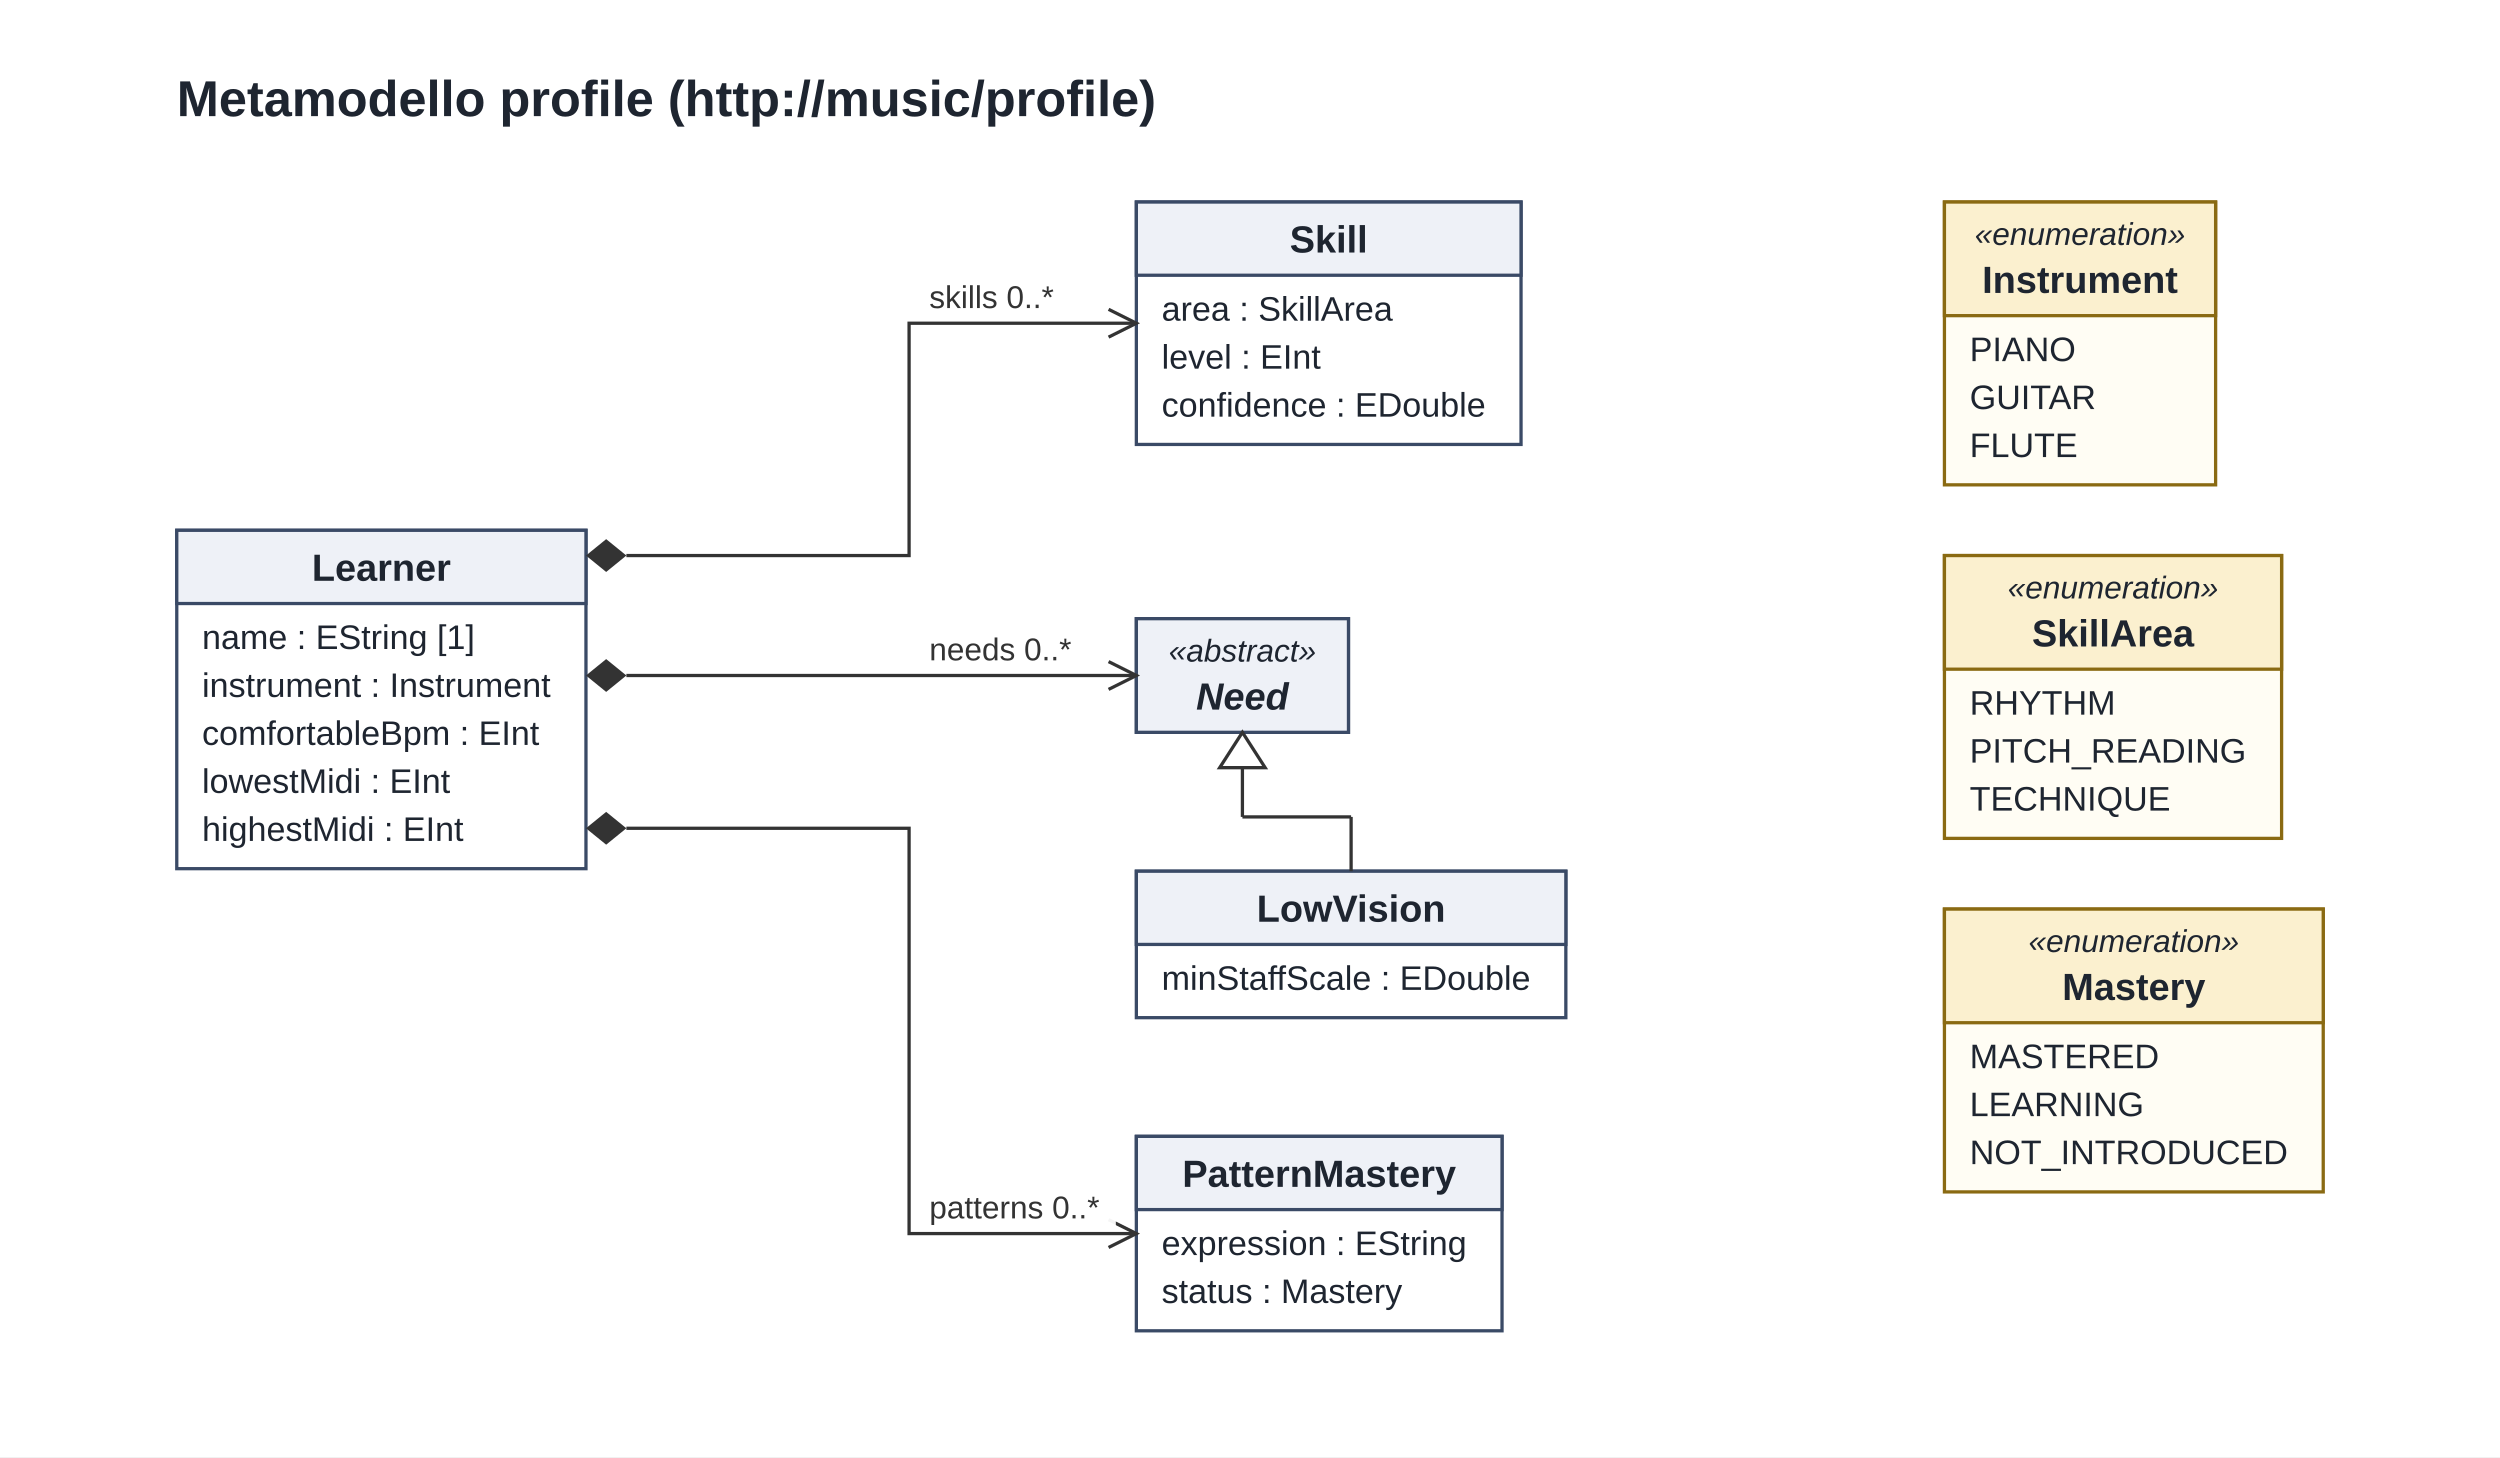
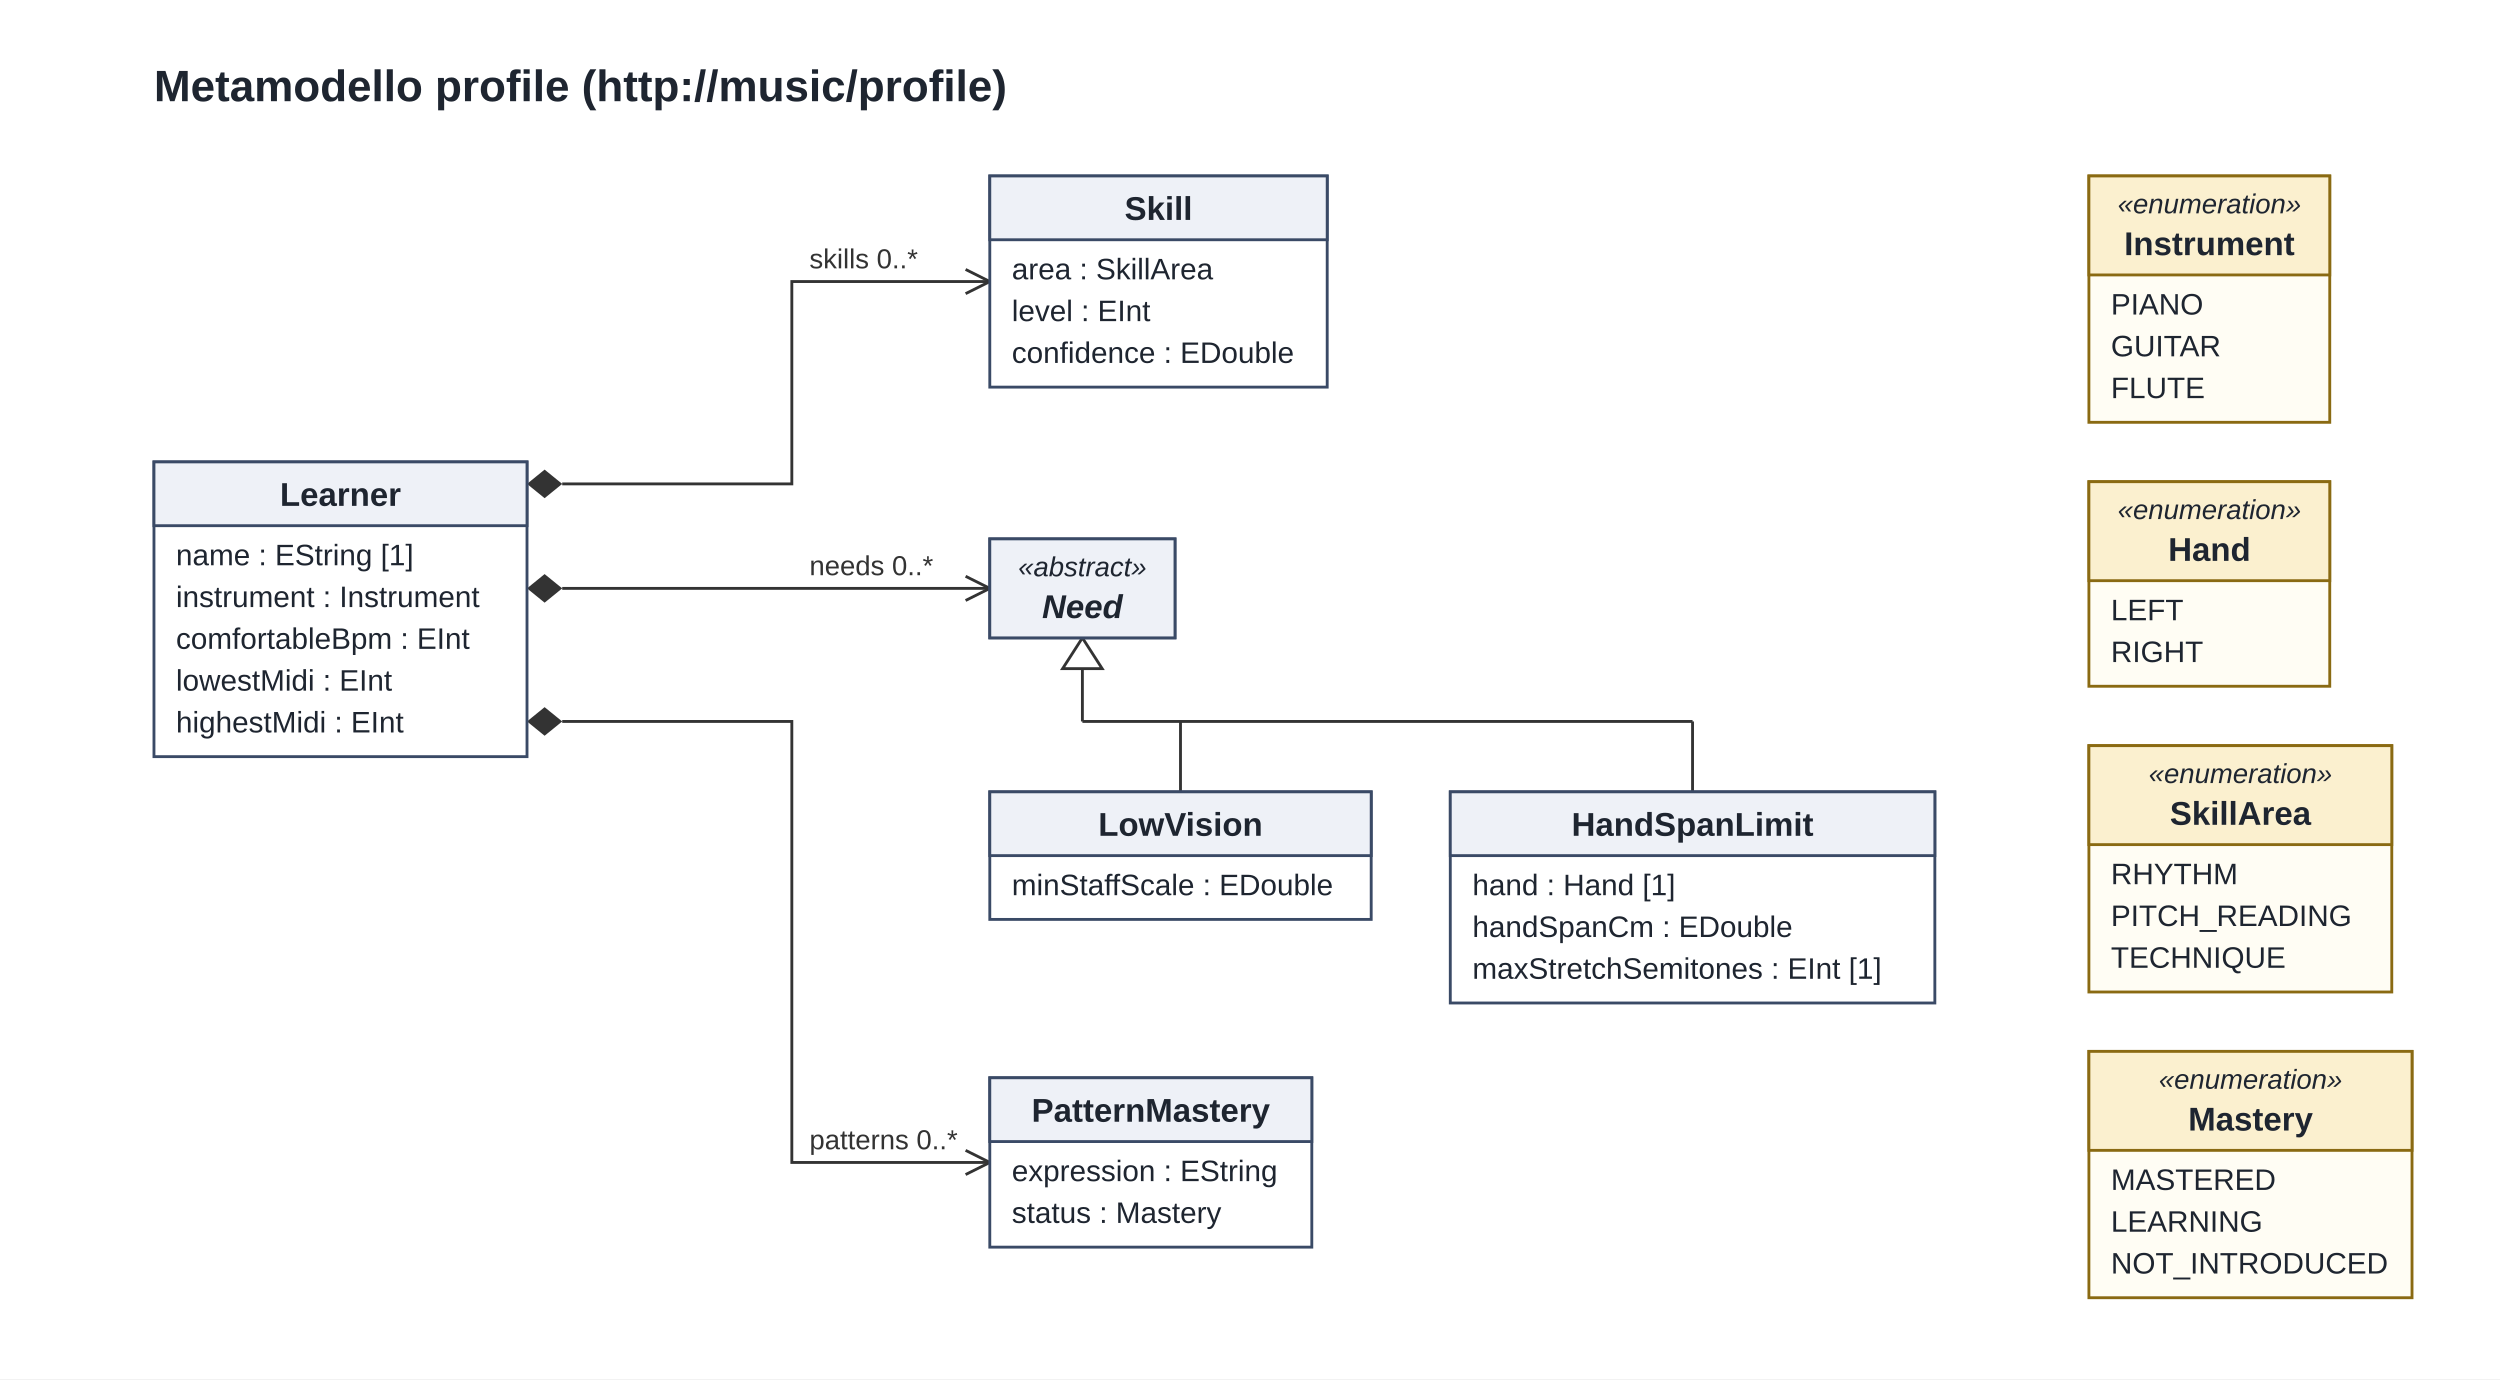
- <svg xmlns="http://www.w3.org/2000/svg" width="990.006" height="577" viewBox="-30 -60 990.006 577">
-   <rect x="-30" y="-60" width="990.006" height="577" fill="#FFFFFF" />
-   <text x="40" y="-14" font-family="Liberation Sans" font-weight="bold" font-size="20" fill="#1E2530">Metamodello profile (http://music/profile)</text>
-   <rect x="40" y="150" width="162.044" height="134" fill="#FFFFFF" stroke="#3A4A66" stroke-width="1.3" />
-   <rect x="40" y="150" width="162.044" height="29" fill="#EEF1F7" stroke="#3A4A66" stroke-width="1.3" />
-   <text x="121.022" y="170" text-anchor="middle" font-family="Liberation Sans" font-size="15" font-weight="bold" font-style="normal" fill="#1E2530">Learner</text>
-   <text x="50" y="197" font-family="Liberation Sans" font-size="13.5" fill="#1E2530">name : EString [1]</text>
-   <text x="50" y="216" font-family="Liberation Sans" font-size="13.5" fill="#1E2530">instrument : Instrument</text>
-   <text x="50" y="235" font-family="Liberation Sans" font-size="13.5" fill="#1E2530">comfortableBpm : EInt</text>
-   <text x="50" y="254" font-family="Liberation Sans" font-size="13.5" fill="#1E2530">lowestMidi : EInt</text>
-   <text x="50" y="273" font-family="Liberation Sans" font-size="13.5" fill="#1E2530">highestMidi : EInt</text>
-   <rect x="420" y="20" width="152.333" height="96" fill="#FFFFFF" stroke="#3A4A66" stroke-width="1.3" />
-   <rect x="420" y="20" width="152.333" height="29" fill="#EEF1F7" stroke="#3A4A66" stroke-width="1.3" />
-   <text x="496.166" y="40" text-anchor="middle" font-family="Liberation Sans" font-size="15" font-weight="bold" font-style="normal" fill="#1E2530">Skill</text>
-   <text x="430" y="67" font-family="Liberation Sans" font-size="13.5" fill="#1E2530">area : SkillArea</text>
-   <text x="430" y="86" font-family="Liberation Sans" font-size="13.5" fill="#1E2530">level : EInt</text>
-   <text x="430" y="105" font-family="Liberation Sans" font-size="13.5" fill="#1E2530">confidence : EDouble</text>
-   <rect x="420" y="185" width="84" height="45" fill="#FFFFFF" stroke="#3A4A66" stroke-width="1.3" />
-   <rect x="420" y="185" width="84" height="45" fill="#EEF1F7" stroke="#3A4A66" stroke-width="1.3" />
-   <text x="462.0" y="202" text-anchor="middle" font-family="Liberation Sans" font-size="12.5" font-weight="normal" font-style="italic" fill="#1E2530">«abstract»</text>
-   <text x="462.0" y="221" text-anchor="middle" font-family="Liberation Sans" font-size="15" font-weight="bold" font-style="italic" fill="#1E2530">Need</text>
-   <rect x="420" y="285" width="170.078" height="58" fill="#FFFFFF" stroke="#3A4A66" stroke-width="1.3" />
-   <rect x="420" y="285" width="170.078" height="29" fill="#EEF1F7" stroke="#3A4A66" stroke-width="1.3" />
-   <text x="505.039" y="305" text-anchor="middle" font-family="Liberation Sans" font-size="15" font-weight="bold" font-style="normal" fill="#1E2530">LowVision</text>
-   <text x="430" y="332" font-family="Liberation Sans" font-size="13.5" fill="#1E2530">minStaffScale : EDouble</text>
-   <rect x="420" y="390" width="144.805" height="77" fill="#FFFFFF" stroke="#3A4A66" stroke-width="1.3" />
-   <rect x="420" y="390" width="144.805" height="29" fill="#EEF1F7" stroke="#3A4A66" stroke-width="1.3" />
-   <text x="492.402" y="410" text-anchor="middle" font-family="Liberation Sans" font-size="15" font-weight="bold" font-style="normal" fill="#1E2530">PatternMastery</text>
-   <text x="430" y="437" font-family="Liberation Sans" font-size="13.5" fill="#1E2530">expression : EString</text>
-   <text x="430" y="456" font-family="Liberation Sans" font-size="13.5" fill="#1E2530">status : Mastery</text>
-   <rect x="740" y="20" width="107.389" height="112" fill="#FFFDF4" stroke="#8A6A12" stroke-width="1.3" />
-   <rect x="740" y="20" width="107.389" height="45" fill="#FBF0CF" stroke="#8A6A12" stroke-width="1.3" />
-   <text x="793.695" y="37" text-anchor="middle" font-family="Liberation Sans" font-size="12.5" font-weight="normal" font-style="italic" fill="#1E2530">«enumeration»</text>
-   <text x="793.695" y="56" text-anchor="middle" font-family="Liberation Sans" font-size="15" font-weight="bold" font-style="normal" fill="#1E2530">Instrument</text>
-   <text x="750" y="83" font-family="Liberation Sans" font-size="13.5" fill="#1E2530">PIANO</text>
-   <text x="750" y="102" font-family="Liberation Sans" font-size="13.5" fill="#1E2530">GUITAR</text>
-   <text x="750" y="121" font-family="Liberation Sans" font-size="13.5" fill="#1E2530">FLUTE</text>
-   <rect x="740" y="160" width="133.519" height="112" fill="#FFFDF4" stroke="#8A6A12" stroke-width="1.3" />
-   <rect x="740" y="160" width="133.519" height="45" fill="#FBF0CF" stroke="#8A6A12" stroke-width="1.3" />
-   <text x="806.759" y="177" text-anchor="middle" font-family="Liberation Sans" font-size="12.5" font-weight="normal" font-style="italic" fill="#1E2530">«enumeration»</text>
-   <text x="806.759" y="196" text-anchor="middle" font-family="Liberation Sans" font-size="15" font-weight="bold" font-style="normal" fill="#1E2530">SkillArea</text>
-   <text x="750" y="223" font-family="Liberation Sans" font-size="13.5" fill="#1E2530">RHYTHM</text>
-   <text x="750" y="242" font-family="Liberation Sans" font-size="13.5" fill="#1E2530">PITCH_READING</text>
-   <text x="750" y="261" font-family="Liberation Sans" font-size="13.5" fill="#1E2530">TECHNIQUE</text>
-   <rect x="740" y="300" width="150.006" height="112" fill="#FFFDF4" stroke="#8A6A12" stroke-width="1.3" />
-   <rect x="740" y="300" width="150.006" height="45" fill="#FBF0CF" stroke="#8A6A12" stroke-width="1.3" />
-   <text x="815.003" y="317" text-anchor="middle" font-family="Liberation Sans" font-size="12.5" font-weight="normal" font-style="italic" fill="#1E2530">«enumeration»</text>
-   <text x="815.003" y="336" text-anchor="middle" font-family="Liberation Sans" font-size="15" font-weight="bold" font-style="normal" fill="#1E2530">Mastery</text>
-   <text x="750" y="363" font-family="Liberation Sans" font-size="13.5" fill="#1E2530">MASTERED</text>
-   <text x="750" y="382" font-family="Liberation Sans" font-size="13.5" fill="#1E2530">LEARNING</text>
-   <text x="750" y="401" font-family="Liberation Sans" font-size="13.5" fill="#1E2530">NOT_INTRODUCED</text>
-   <polyline points="218.044,160.0 330,160 330,68.0 420,68.0" fill="none" stroke="#333" stroke-width="1.3" />
-   <polygon points="202.044,160 210.044,166.5 218.044,160.0 210.044,153.5" fill="#333" />
-   <polyline points="409.0,73.5 420,68.0 409.0,62.5" fill="none" stroke="#333" stroke-width="1.3" />
-   <rect x="335" y="50.0" width="58.789" height="16" fill="#FFFFFF" fill-opacity="0.95" />
-   <text x="338" y="62.0" text-anchor="start" font-family="Liberation Sans" font-size="12.5" fill="#333">skills  0..*</text>
-   <polyline points="218.044,207.5 420,207.5" fill="none" stroke="#333" stroke-width="1.3" />
-   <polygon points="202.044,207.5 210.044,214.0 218.044,207.5 210.044,201.0" fill="#333" />
-   <polyline points="409.0,213.0 420,207.5 409.0,202.0" fill="none" stroke="#333" stroke-width="1.3" />
-   <rect x="335" y="189.5" width="65.766" height="16" fill="#FFFFFF" fill-opacity="0.95" />
-   <text x="338" y="201.5" text-anchor="start" font-family="Liberation Sans" font-size="12.5" fill="#333">needs  0..*</text>
-   <polyline points="218.044,268.0 330,268 330,428.5 420,428.5" fill="none" stroke="#333" stroke-width="1.3" />
-   <polygon points="202.044,268 210.044,274.5 218.044,268.0 210.044,261.5" fill="#333" />
-   <polyline points="409.0,434.0 420,428.5 409.0,423.0" fill="none" stroke="#333" stroke-width="1.3" />
-   <rect x="335" y="410.5" width="76.875" height="16" fill="#FFFFFF" fill-opacity="0.95" />
-   <text x="338" y="422.5" text-anchor="start" font-family="Liberation Sans" font-size="12.5" fill="#333">patterns  0..*</text>
-   <polygon points="462.0,230 453.0,244 471.0,244" fill="#FFFFFF" stroke="#333" stroke-width="1.3" />
-   <polyline points="462.0,244 462.0,263.5" fill="none" stroke="#333" stroke-width="1.3" />
-   <polyline points="462.0,263.5 505.039,263.5" fill="none" stroke="#333" stroke-width="1.3" />
-   <polyline points="505.039,263.5 505.039,285" fill="none" stroke="#333" stroke-width="1.3" />
+ <svg xmlns="http://www.w3.org/2000/svg" width="1136.6" height="627.0" viewBox="-30 -60 1136.6 627.0">
+   <rect x="-30" y="-60" width="1136.6" height="627.0" fill="#FFFFFF" />
+   <text x="40.0" y="-14.0" text-anchor="start" font-family="Liberation Sans, Arial, Helvetica, sans-serif" font-size="20" font-weight="bold" font-style="normal" fill="#1E2530">Metamodello profile (http://music/profile)</text>
+   <polygon points="209.6,160.0 217.6,166.5 225.6,160.0 217.6,153.5" fill="#333" />
+   <polyline points="225.6,160.0 330.0,160.0 330.0,68.0 420.0,68.0" fill="none" stroke="#333" stroke-width="1.3" />
+   <polyline points="409.0,73.5 420.0,68.0 409.0,62.5" fill="none" stroke="#333" stroke-width="1.3" />
+   <text x="338.0" y="62.0" text-anchor="start" font-family="Liberation Sans, Arial, Helvetica, sans-serif" font-size="12.5" font-weight="normal" font-style="normal" fill="#333">skills  0..*</text>
+   <polygon points="209.6,207.5 217.6,214.0 225.6,207.5 217.6,201.0" fill="#333" />
+   <polyline points="225.6,207.5 420.0,207.5" fill="none" stroke="#333" stroke-width="1.3" />
+   <polyline points="409.0,213.0 420.0,207.5 409.0,202.0" fill="none" stroke="#333" stroke-width="1.3" />
+   <text x="338.0" y="201.5" text-anchor="start" font-family="Liberation Sans, Arial, Helvetica, sans-serif" font-size="12.5" font-weight="normal" font-style="normal" fill="#333">needs  0..*</text>
+   <polygon points="209.6,268.0 217.6,274.5 225.6,268.0 217.6,261.5" fill="#333" />
+   <polyline points="225.6,268.0 330.0,268.0 330.0,468.5 420.0,468.5" fill="none" stroke="#333" stroke-width="1.3" />
+   <polyline points="409.0,474.0 420.0,468.5 409.0,463.0" fill="none" stroke="#333" stroke-width="1.3" />
+   <text x="338.0" y="462.5" text-anchor="start" font-family="Liberation Sans, Arial, Helvetica, sans-serif" font-size="12.5" font-weight="normal" font-style="normal" fill="#333">patterns  0..*</text>
+   <polygon points="462.1,230 453.1,244 471.1,244" fill="#FFFFFF" stroke="#333" stroke-width="1.3" />
+   <polyline points="462.1,244.0 462.1,268.0" fill="none" stroke="#333" stroke-width="1.3" />
+   <polyline points="462.1,268.0 739.5,268.0" fill="none" stroke="#333" stroke-width="1.3" />
+   <polyline points="506.7,268.0 506.7,300.0" fill="none" stroke="#333" stroke-width="1.3" />
+   <polyline points="739.5,268.0 739.5,300.0" fill="none" stroke="#333" stroke-width="1.3" />
+   <rect x="40" y="150" width="169.6" height="134" fill="#FFFFFF" stroke="#3A4A66" stroke-width="1.3" />
+   <rect x="40" y="150" width="169.6" height="29" fill="#EEF1F7" stroke="#3A4A66" stroke-width="1.3" />
+   <text x="124.8" y="170.0" text-anchor="middle" font-family="Liberation Sans, Arial, Helvetica, sans-serif" font-size="15" font-weight="bold" font-style="normal" fill="#1E2530">Learner</text>
+   <text x="50.0" y="197.0" text-anchor="start" font-family="Liberation Sans, Arial, Helvetica, sans-serif" font-size="13.5" font-weight="normal" font-style="normal" fill="#1E2530">name : EString [1]</text>
+   <text x="50.0" y="216.0" text-anchor="start" font-family="Liberation Sans, Arial, Helvetica, sans-serif" font-size="13.5" font-weight="normal" font-style="normal" fill="#1E2530">instrument : Instrument</text>
+   <text x="50.0" y="235.0" text-anchor="start" font-family="Liberation Sans, Arial, Helvetica, sans-serif" font-size="13.5" font-weight="normal" font-style="normal" fill="#1E2530">comfortableBpm : EInt</text>
+   <text x="50.0" y="254.0" text-anchor="start" font-family="Liberation Sans, Arial, Helvetica, sans-serif" font-size="13.5" font-weight="normal" font-style="normal" fill="#1E2530">lowestMidi : EInt</text>
+   <text x="50.0" y="273.0" text-anchor="start" font-family="Liberation Sans, Arial, Helvetica, sans-serif" font-size="13.5" font-weight="normal" font-style="normal" fill="#1E2530">highestMidi : EInt</text>
+   <rect x="420" y="20" width="153.4" height="96" fill="#FFFFFF" stroke="#3A4A66" stroke-width="1.3" />
+   <rect x="420" y="20" width="153.4" height="29" fill="#EEF1F7" stroke="#3A4A66" stroke-width="1.3" />
+   <text x="496.7" y="40.0" text-anchor="middle" font-family="Liberation Sans, Arial, Helvetica, sans-serif" font-size="15" font-weight="bold" font-style="normal" fill="#1E2530">Skill</text>
+   <text x="430.0" y="67.0" text-anchor="start" font-family="Liberation Sans, Arial, Helvetica, sans-serif" font-size="13.5" font-weight="normal" font-style="normal" fill="#1E2530">area : SkillArea</text>
+   <text x="430.0" y="86.0" text-anchor="start" font-family="Liberation Sans, Arial, Helvetica, sans-serif" font-size="13.5" font-weight="normal" font-style="normal" fill="#1E2530">level : EInt</text>
+   <text x="430.0" y="105.0" text-anchor="start" font-family="Liberation Sans, Arial, Helvetica, sans-serif" font-size="13.5" font-weight="normal" font-style="normal" fill="#1E2530">confidence : EDouble</text>
+   <rect x="420" y="185" width="84.2" height="45" fill="#FFFFFF" stroke="#3A4A66" stroke-width="1.3" />
+   <rect x="420" y="185" width="84.2" height="45" fill="#EEF1F7" stroke="#3A4A66" stroke-width="1.3" />
+   <text x="462.1" y="202.0" text-anchor="middle" font-family="Liberation Sans, Arial, Helvetica, sans-serif" font-size="12.5" font-weight="normal" font-style="italic" fill="#1E2530">«abstract»</text>
+   <text x="462.1" y="221.0" text-anchor="middle" font-family="Liberation Sans, Arial, Helvetica, sans-serif" font-size="15" font-weight="bold" font-style="italic" fill="#1E2530">Need</text>
+   <rect x="420" y="300" width="173.4" height="58" fill="#FFFFFF" stroke="#3A4A66" stroke-width="1.3" />
+   <rect x="420" y="300" width="173.4" height="29" fill="#EEF1F7" stroke="#3A4A66" stroke-width="1.3" />
+   <text x="506.7" y="320.0" text-anchor="middle" font-family="Liberation Sans, Arial, Helvetica, sans-serif" font-size="15" font-weight="bold" font-style="normal" fill="#1E2530">LowVision</text>
+   <text x="430.0" y="347.0" text-anchor="start" font-family="Liberation Sans, Arial, Helvetica, sans-serif" font-size="13.5" font-weight="normal" font-style="normal" fill="#1E2530">minStaffScale : EDouble</text>
+   <rect x="629.36" y="300" width="220.3" height="96" fill="#FFFFFF" stroke="#3A4A66" stroke-width="1.3" />
+   <rect x="629.36" y="300" width="220.3" height="29" fill="#EEF1F7" stroke="#3A4A66" stroke-width="1.3" />
+   <text x="739.5" y="320.0" text-anchor="middle" font-family="Liberation Sans, Arial, Helvetica, sans-serif" font-size="15" font-weight="bold" font-style="normal" fill="#1E2530">HandSpanLimit</text>
+   <text x="639.4" y="347.0" text-anchor="start" font-family="Liberation Sans, Arial, Helvetica, sans-serif" font-size="13.5" font-weight="normal" font-style="normal" fill="#1E2530">hand : Hand [1]</text>
+   <text x="639.4" y="366.0" text-anchor="start" font-family="Liberation Sans, Arial, Helvetica, sans-serif" font-size="13.5" font-weight="normal" font-style="normal" fill="#1E2530">handSpanCm : EDouble</text>
+   <text x="639.4" y="385.0" text-anchor="start" font-family="Liberation Sans, Arial, Helvetica, sans-serif" font-size="13.5" font-weight="normal" font-style="normal" fill="#1E2530">maxStretchSemitones : EInt [1]</text>
+   <rect x="420" y="430" width="146.4" height="77" fill="#FFFFFF" stroke="#3A4A66" stroke-width="1.3" />
+   <rect x="420" y="430" width="146.4" height="29" fill="#EEF1F7" stroke="#3A4A66" stroke-width="1.3" />
+   <text x="493.2" y="450.0" text-anchor="middle" font-family="Liberation Sans, Arial, Helvetica, sans-serif" font-size="15" font-weight="bold" font-style="normal" fill="#1E2530">PatternMastery</text>
+   <text x="430.0" y="477.0" text-anchor="start" font-family="Liberation Sans, Arial, Helvetica, sans-serif" font-size="13.5" font-weight="normal" font-style="normal" fill="#1E2530">expression : EString</text>
+   <text x="430.0" y="496.0" text-anchor="start" font-family="Liberation Sans, Arial, Helvetica, sans-serif" font-size="13.5" font-weight="normal" font-style="normal" fill="#1E2530">status : Mastery</text>
+   <rect x="919.7" y="20" width="109.5" height="112" fill="#FFFDF4" stroke="#8A6A12" stroke-width="1.3" />
+   <rect x="919.7" y="20" width="109.5" height="45" fill="#FBF0CF" stroke="#8A6A12" stroke-width="1.3" />
+   <text x="974.5" y="37.0" text-anchor="middle" font-family="Liberation Sans, Arial, Helvetica, sans-serif" font-size="12.5" font-weight="normal" font-style="italic" fill="#1E2530">«enumeration»</text>
+   <text x="974.5" y="56.0" text-anchor="middle" font-family="Liberation Sans, Arial, Helvetica, sans-serif" font-size="15" font-weight="bold" font-style="normal" fill="#1E2530">Instrument</text>
+   <text x="929.7" y="83.0" text-anchor="start" font-family="Liberation Sans, Arial, Helvetica, sans-serif" font-size="13.5" font-weight="normal" font-style="normal" fill="#1E2530">PIANO</text>
+   <text x="929.7" y="102.0" text-anchor="start" font-family="Liberation Sans, Arial, Helvetica, sans-serif" font-size="13.5" font-weight="normal" font-style="normal" fill="#1E2530">GUITAR</text>
+   <text x="929.7" y="121.0" text-anchor="start" font-family="Liberation Sans, Arial, Helvetica, sans-serif" font-size="13.5" font-weight="normal" font-style="normal" fill="#1E2530">FLUTE</text>
+   <rect x="919.7" y="159" width="109.5" height="93" fill="#FFFDF4" stroke="#8A6A12" stroke-width="1.3" />
+   <rect x="919.7" y="159" width="109.5" height="45" fill="#FBF0CF" stroke="#8A6A12" stroke-width="1.3" />
+   <text x="974.5" y="176.0" text-anchor="middle" font-family="Liberation Sans, Arial, Helvetica, sans-serif" font-size="12.5" font-weight="normal" font-style="italic" fill="#1E2530">«enumeration»</text>
+   <text x="974.5" y="195.0" text-anchor="middle" font-family="Liberation Sans, Arial, Helvetica, sans-serif" font-size="15" font-weight="bold" font-style="normal" fill="#1E2530">Hand</text>
+   <text x="929.7" y="222.0" text-anchor="start" font-family="Liberation Sans, Arial, Helvetica, sans-serif" font-size="13.5" font-weight="normal" font-style="normal" fill="#1E2530">LEFT</text>
+   <text x="929.7" y="241.0" text-anchor="start" font-family="Liberation Sans, Arial, Helvetica, sans-serif" font-size="13.5" font-weight="normal" font-style="normal" fill="#1E2530">RIGHT</text>
+   <rect x="919.7" y="279" width="137.7" height="112" fill="#FFFDF4" stroke="#8A6A12" stroke-width="1.3" />
+   <rect x="919.7" y="279" width="137.7" height="45" fill="#FBF0CF" stroke="#8A6A12" stroke-width="1.3" />
+   <text x="988.6" y="296.0" text-anchor="middle" font-family="Liberation Sans, Arial, Helvetica, sans-serif" font-size="12.5" font-weight="normal" font-style="italic" fill="#1E2530">«enumeration»</text>
+   <text x="988.6" y="315.0" text-anchor="middle" font-family="Liberation Sans, Arial, Helvetica, sans-serif" font-size="15" font-weight="bold" font-style="normal" fill="#1E2530">SkillArea</text>
+   <text x="929.7" y="342.0" text-anchor="start" font-family="Liberation Sans, Arial, Helvetica, sans-serif" font-size="13.5" font-weight="normal" font-style="normal" fill="#1E2530">RHYTHM</text>
+   <text x="929.7" y="361.0" text-anchor="start" font-family="Liberation Sans, Arial, Helvetica, sans-serif" font-size="13.5" font-weight="normal" font-style="normal" fill="#1E2530">PITCH_READING</text>
+   <text x="929.7" y="380.0" text-anchor="start" font-family="Liberation Sans, Arial, Helvetica, sans-serif" font-size="13.5" font-weight="normal" font-style="normal" fill="#1E2530">TECHNIQUE</text>
+   <rect x="919.7" y="418" width="146.9" height="112" fill="#FFFDF4" stroke="#8A6A12" stroke-width="1.3" />
+   <rect x="919.7" y="418" width="146.9" height="45" fill="#FBF0CF" stroke="#8A6A12" stroke-width="1.3" />
+   <text x="993.2" y="435.0" text-anchor="middle" font-family="Liberation Sans, Arial, Helvetica, sans-serif" font-size="12.5" font-weight="normal" font-style="italic" fill="#1E2530">«enumeration»</text>
+   <text x="993.2" y="454.0" text-anchor="middle" font-family="Liberation Sans, Arial, Helvetica, sans-serif" font-size="15" font-weight="bold" font-style="normal" fill="#1E2530">Mastery</text>
+   <text x="929.7" y="481.0" text-anchor="start" font-family="Liberation Sans, Arial, Helvetica, sans-serif" font-size="13.5" font-weight="normal" font-style="normal" fill="#1E2530">MASTERED</text>
+   <text x="929.7" y="500.0" text-anchor="start" font-family="Liberation Sans, Arial, Helvetica, sans-serif" font-size="13.5" font-weight="normal" font-style="normal" fill="#1E2530">LEARNING</text>
+   <text x="929.7" y="519.0" text-anchor="start" font-family="Liberation Sans, Arial, Helvetica, sans-serif" font-size="13.5" font-weight="normal" font-style="normal" fill="#1E2530">NOT_INTRODUCED</text>
</svg>
